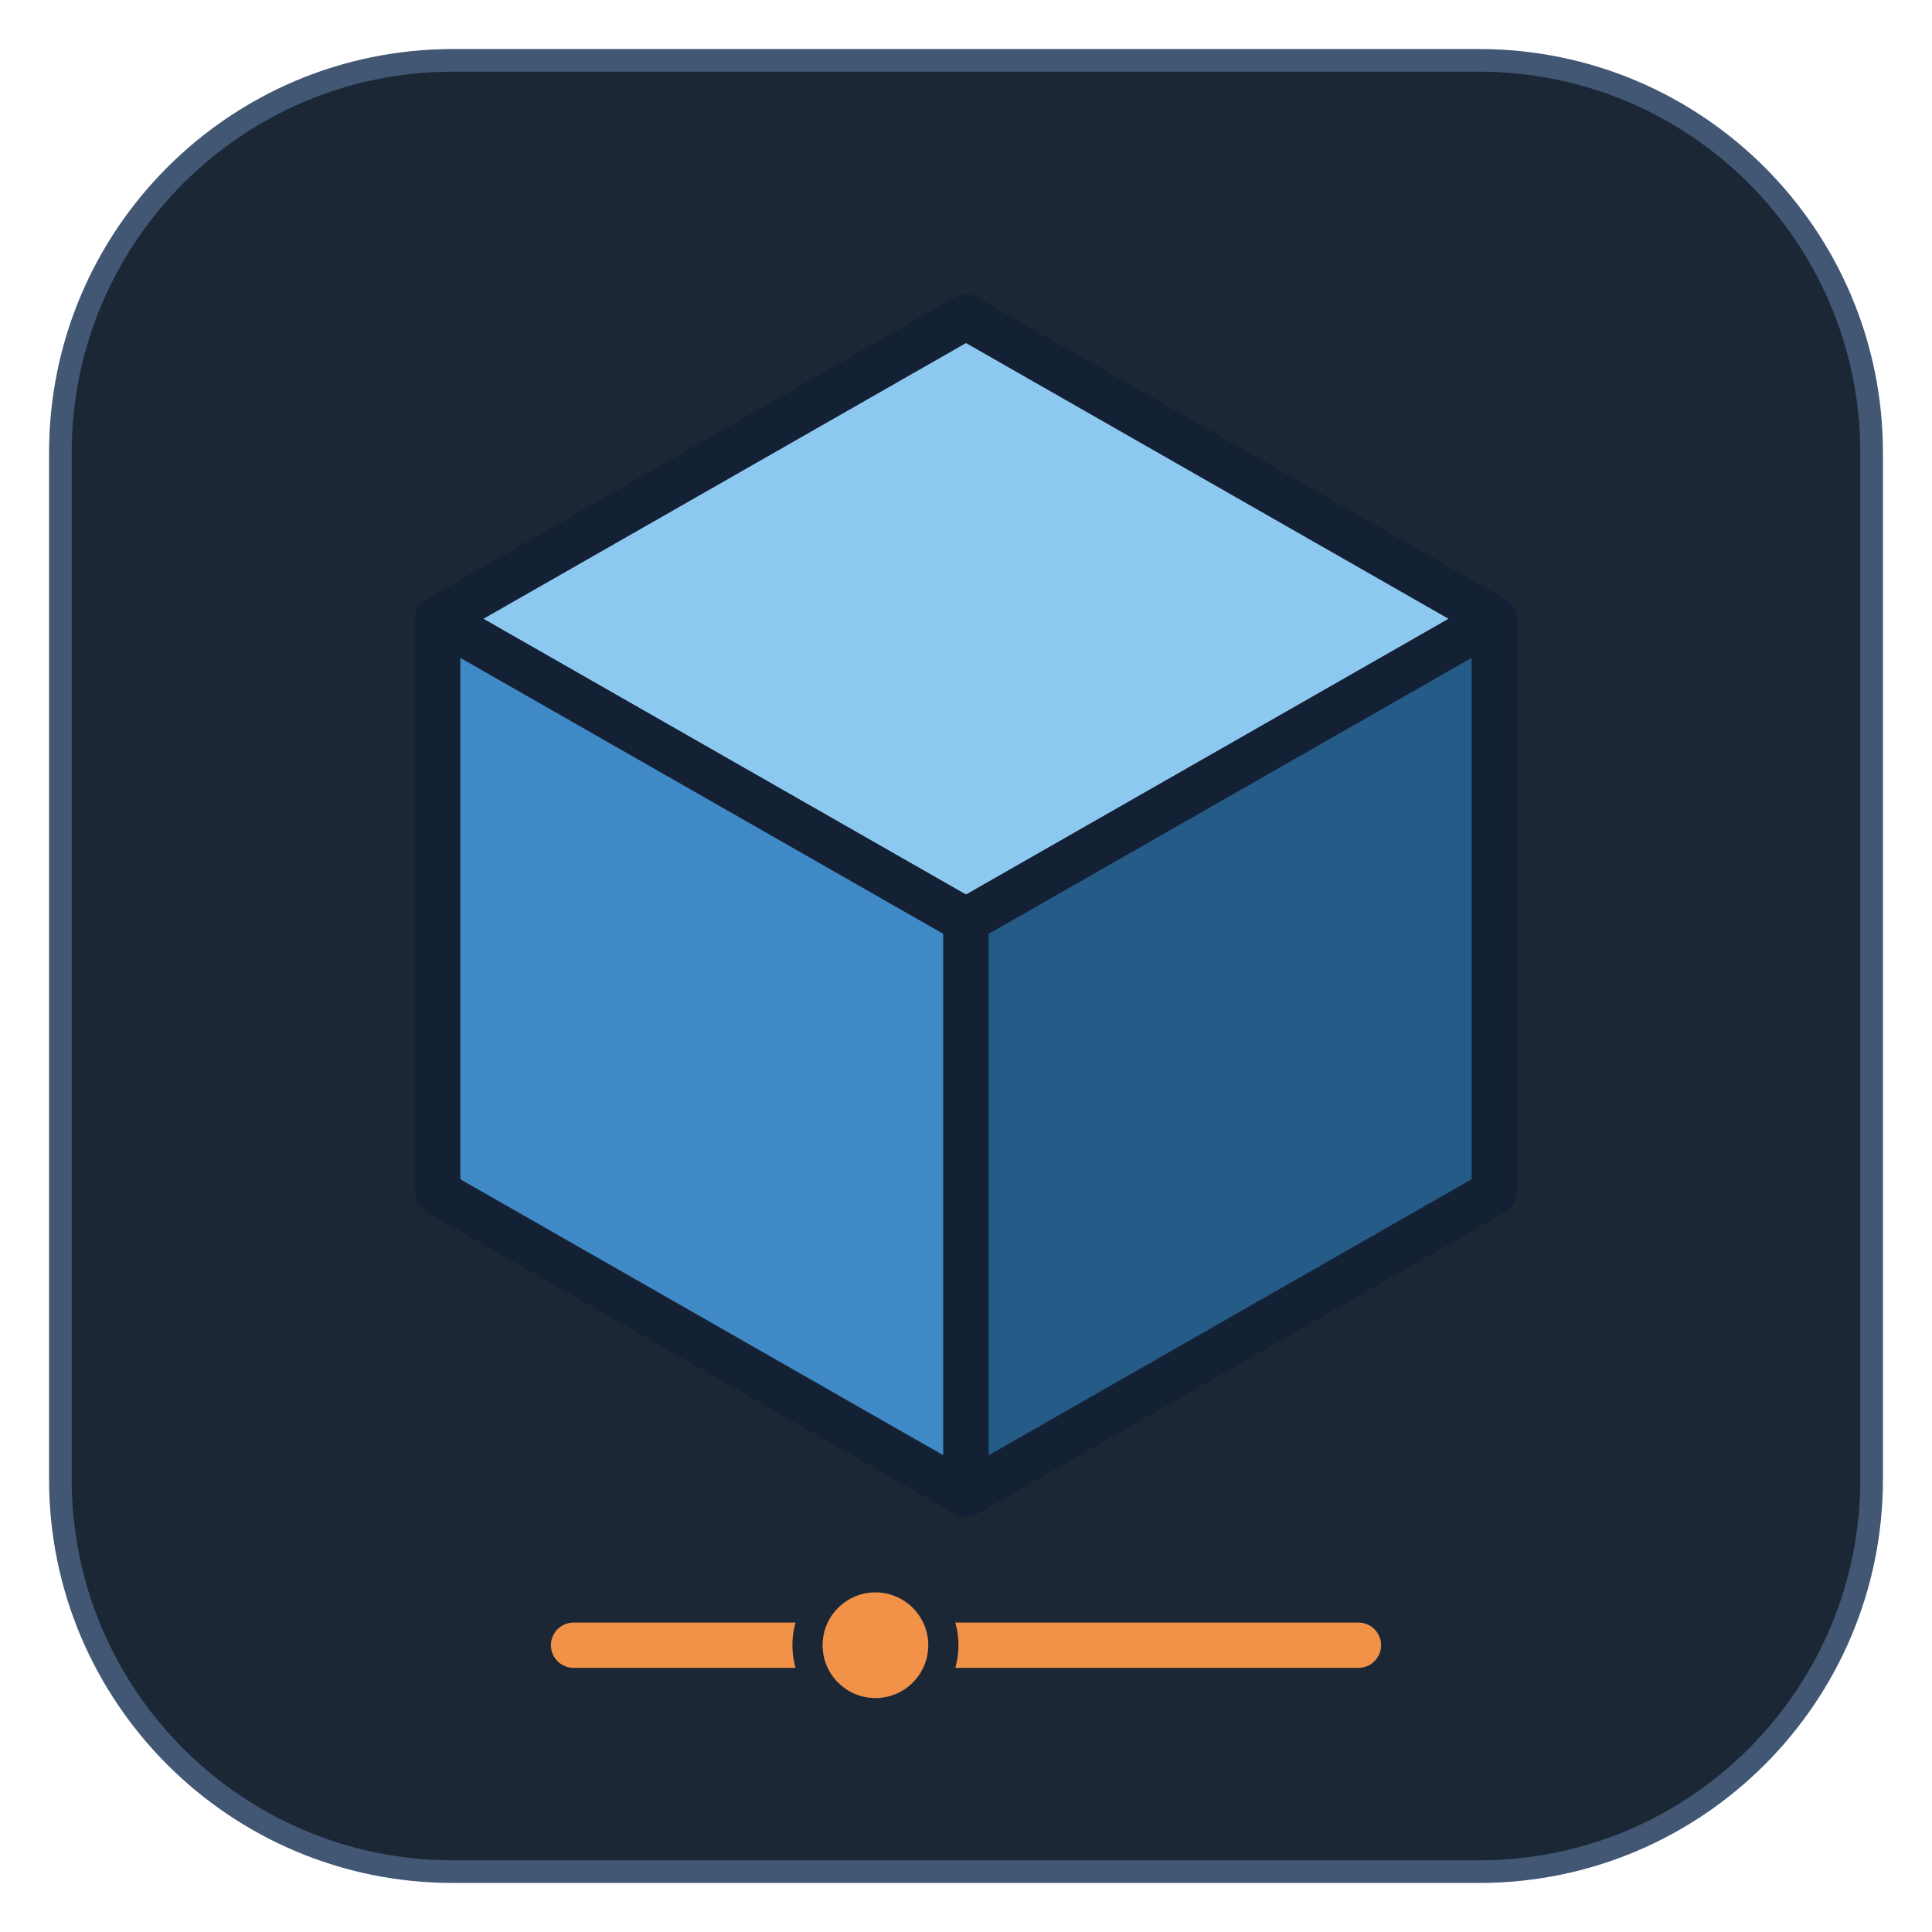
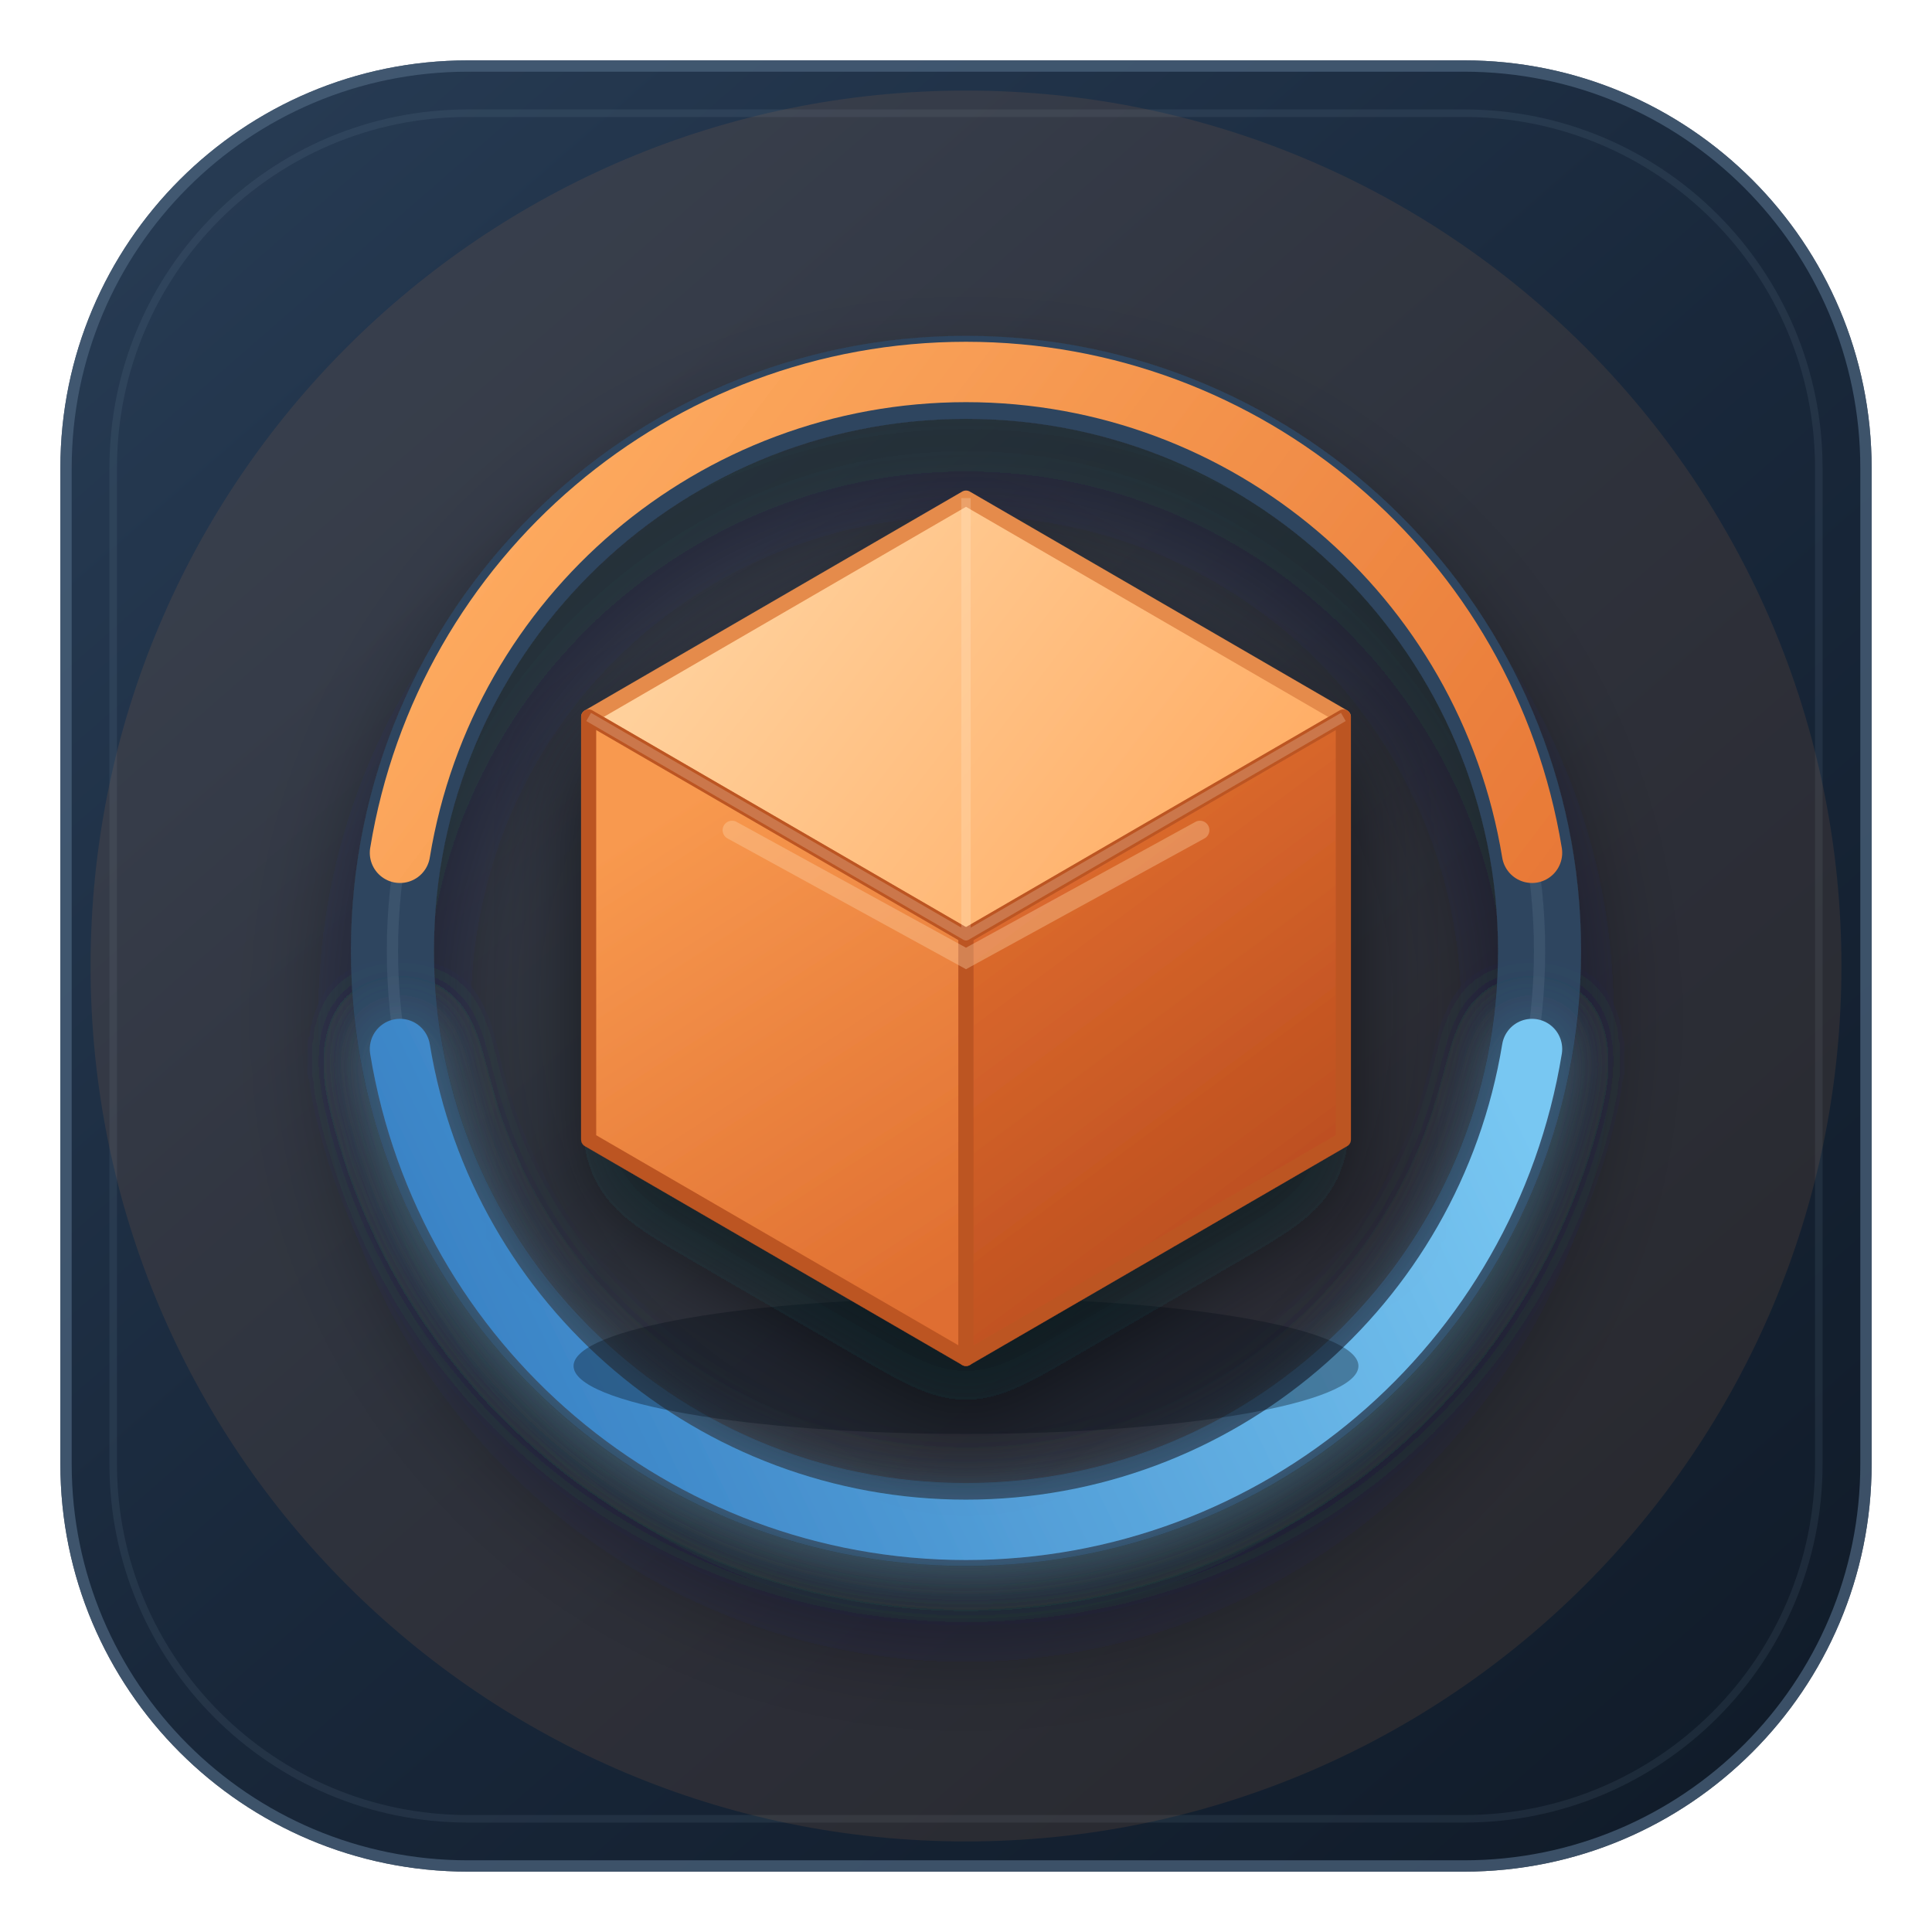
<svg xmlns="http://www.w3.org/2000/svg" width="256" height="256" viewBox="0 0 256 256">
-   <rect x="8" y="8" width="240" height="240" rx="52" fill="#1c2736" stroke="#415774" stroke-width="3" />
-   <g stroke="#142033" stroke-width="6" stroke-linejoin="round">
-     <path d="M128 42 198 82 128 122 58 82Z" fill="#8cc8ef" />
-     <path d="M58 82 128 122 128 198 58 158Z" fill="#3f8ac6" />
-     <path d="M128 122 198 82 198 158 128 198Z" fill="#255c87" />
+   <defs>
+     <linearGradient id="surface" x1="32" y1="20" x2="224" y2="240" gradientUnits="userSpaceOnUse">
+       <stop offset="0" stop-color="#263a52" />
+       <stop offset="0.5" stop-color="#19283b" />
+       <stop offset="1" stop-color="#111c2a" />
+     </linearGradient>
+     <radialGradient id="glow" cx="0" cy="0" r="1" gradientTransform="translate(74 50) rotate(45) scale(190)">
+       <stop offset="0" stop-color="#f38a43" stop-opacity="0.3" />
+       <stop offset="0.7" stop-color="#f38a43" stop-opacity="0" />
+     </radialGradient>
+     <linearGradient id="warm" x1="54" y1="66" x2="196" y2="174" gradientUnits="userSpaceOnUse">
+       <stop offset="0" stop-color="#ffae62" />
+       <stop offset="1" stop-color="#e46f2f" />
+     </linearGradient>
+     <linearGradient id="cool" x1="194" y1="132" x2="62" y2="196" gradientUnits="userSpaceOnUse">
+       <stop offset="0" stop-color="#78c7f2" />
+       <stop offset="1" stop-color="#367fc3" />
+     </linearGradient>
+     <linearGradient id="top" x1="98" y1="76" x2="158" y2="122" gradientUnits="userSpaceOnUse">
+       <stop offset="0" stop-color="#ffd09b" />
+       <stop offset="1" stop-color="#ffad65" />
+     </linearGradient>
+     <linearGradient id="left" x1="88" y1="108" x2="128" y2="170" gradientUnits="userSpaceOnUse">
+       <stop offset="0" stop-color="#f8994f" />
+       <stop offset="1" stop-color="#df6e30" />
+     </linearGradient>
+     <linearGradient id="right" x1="132" y1="118" x2="169" y2="168" gradientUnits="userSpaceOnUse">
+       <stop offset="0" stop-color="#dd6b2e" />
+       <stop offset="1" stop-color="#b84b1e" />
+     </linearGradient>
+     <filter id="soft" x="-30%" y="-30%" width="160%" height="180%">
+       <feDropShadow dx="0" dy="8" stdDeviation="7" flood-color="#07101b" flood-opacity="0.5" />
+     </filter>
+     <filter id="ring-glow" x="-20%" y="-20%" width="140%" height="140%">
+       <feDropShadow dx="0" dy="0" stdDeviation="4" flood-color="#74c5ee" flood-opacity="0.3" />
+     </filter>
+     <filter id="cube-shadow" x="-40%" y="-40%" width="180%" height="190%">
+       <feDropShadow dx="0" dy="7" stdDeviation="6" flood-color="#07101b" flood-opacity="0.55" />
+     </filter>
+   </defs>
+   <rect x="8" y="8" width="240" height="240" rx="54" fill="url(#surface)" />
+   <rect x="8.75" y="8.75" width="238.5" height="238.5" rx="53.25" fill="none" stroke="#4a617b" stroke-opacity="0.75" stroke-width="1.5" />
+   <rect x="15" y="15" width="226" height="226" rx="47" fill="none" stroke="#93aac3" stroke-opacity="0.1" stroke-width="1" />
+   <circle cx="128" cy="128" r="116" fill="url(#glow)" />
+   <g filter="url(#soft)">
+     <circle cx="128" cy="126" r="76" fill="none" stroke="#2d455f" stroke-width="11" />
+     <circle cx="128" cy="126" r="76" fill="none" stroke="#9fb6cc" stroke-opacity="0.12" stroke-width="1.5" />
+     <path d="M53 113A76 76 0 0 1 203 113" fill="none" stroke="url(#warm)" stroke-width="8" stroke-linecap="round" />
+     <path d="M203 139A76 76 0 0 1 53 139" fill="none" stroke="url(#cool)" stroke-width="8" stroke-linecap="round" filter="url(#ring-glow)" />
  </g>
-   <path d="M76 218H180" stroke="#f29248" stroke-width="6" stroke-linecap="round" />
-   <circle cx="116" cy="218" r="9" fill="#f29248" stroke="#1c2736" stroke-width="4" />
+   <ellipse cx="128" cy="181" rx="52" ry="9" fill="#07101b" fill-opacity="0.35" />
+   <g filter="url(#cube-shadow)" stroke="#bc5523" stroke-width="2" stroke-linejoin="round">
+     <path d="M128 66 178 95 128 124 78 95Z" fill="url(#top)" stroke="#e58b4b" />
+     <path d="M78 95 128 124 128 180 78 151Z" fill="url(#left)" />
+     <path d="M178 95 128 124 128 180 178 151Z" fill="url(#right)" />
+     <path d="M128 66V124M78 95 128 124 178 95" fill="none" stroke="#fff0db" stroke-opacity="0.22" stroke-width="1.25" />
+   </g>
+   <path d="M97 110 128 127 159 110" fill="none" stroke="#ffd7ab" stroke-opacity="0.35" stroke-width="2.5" stroke-linecap="round" />
</svg>
